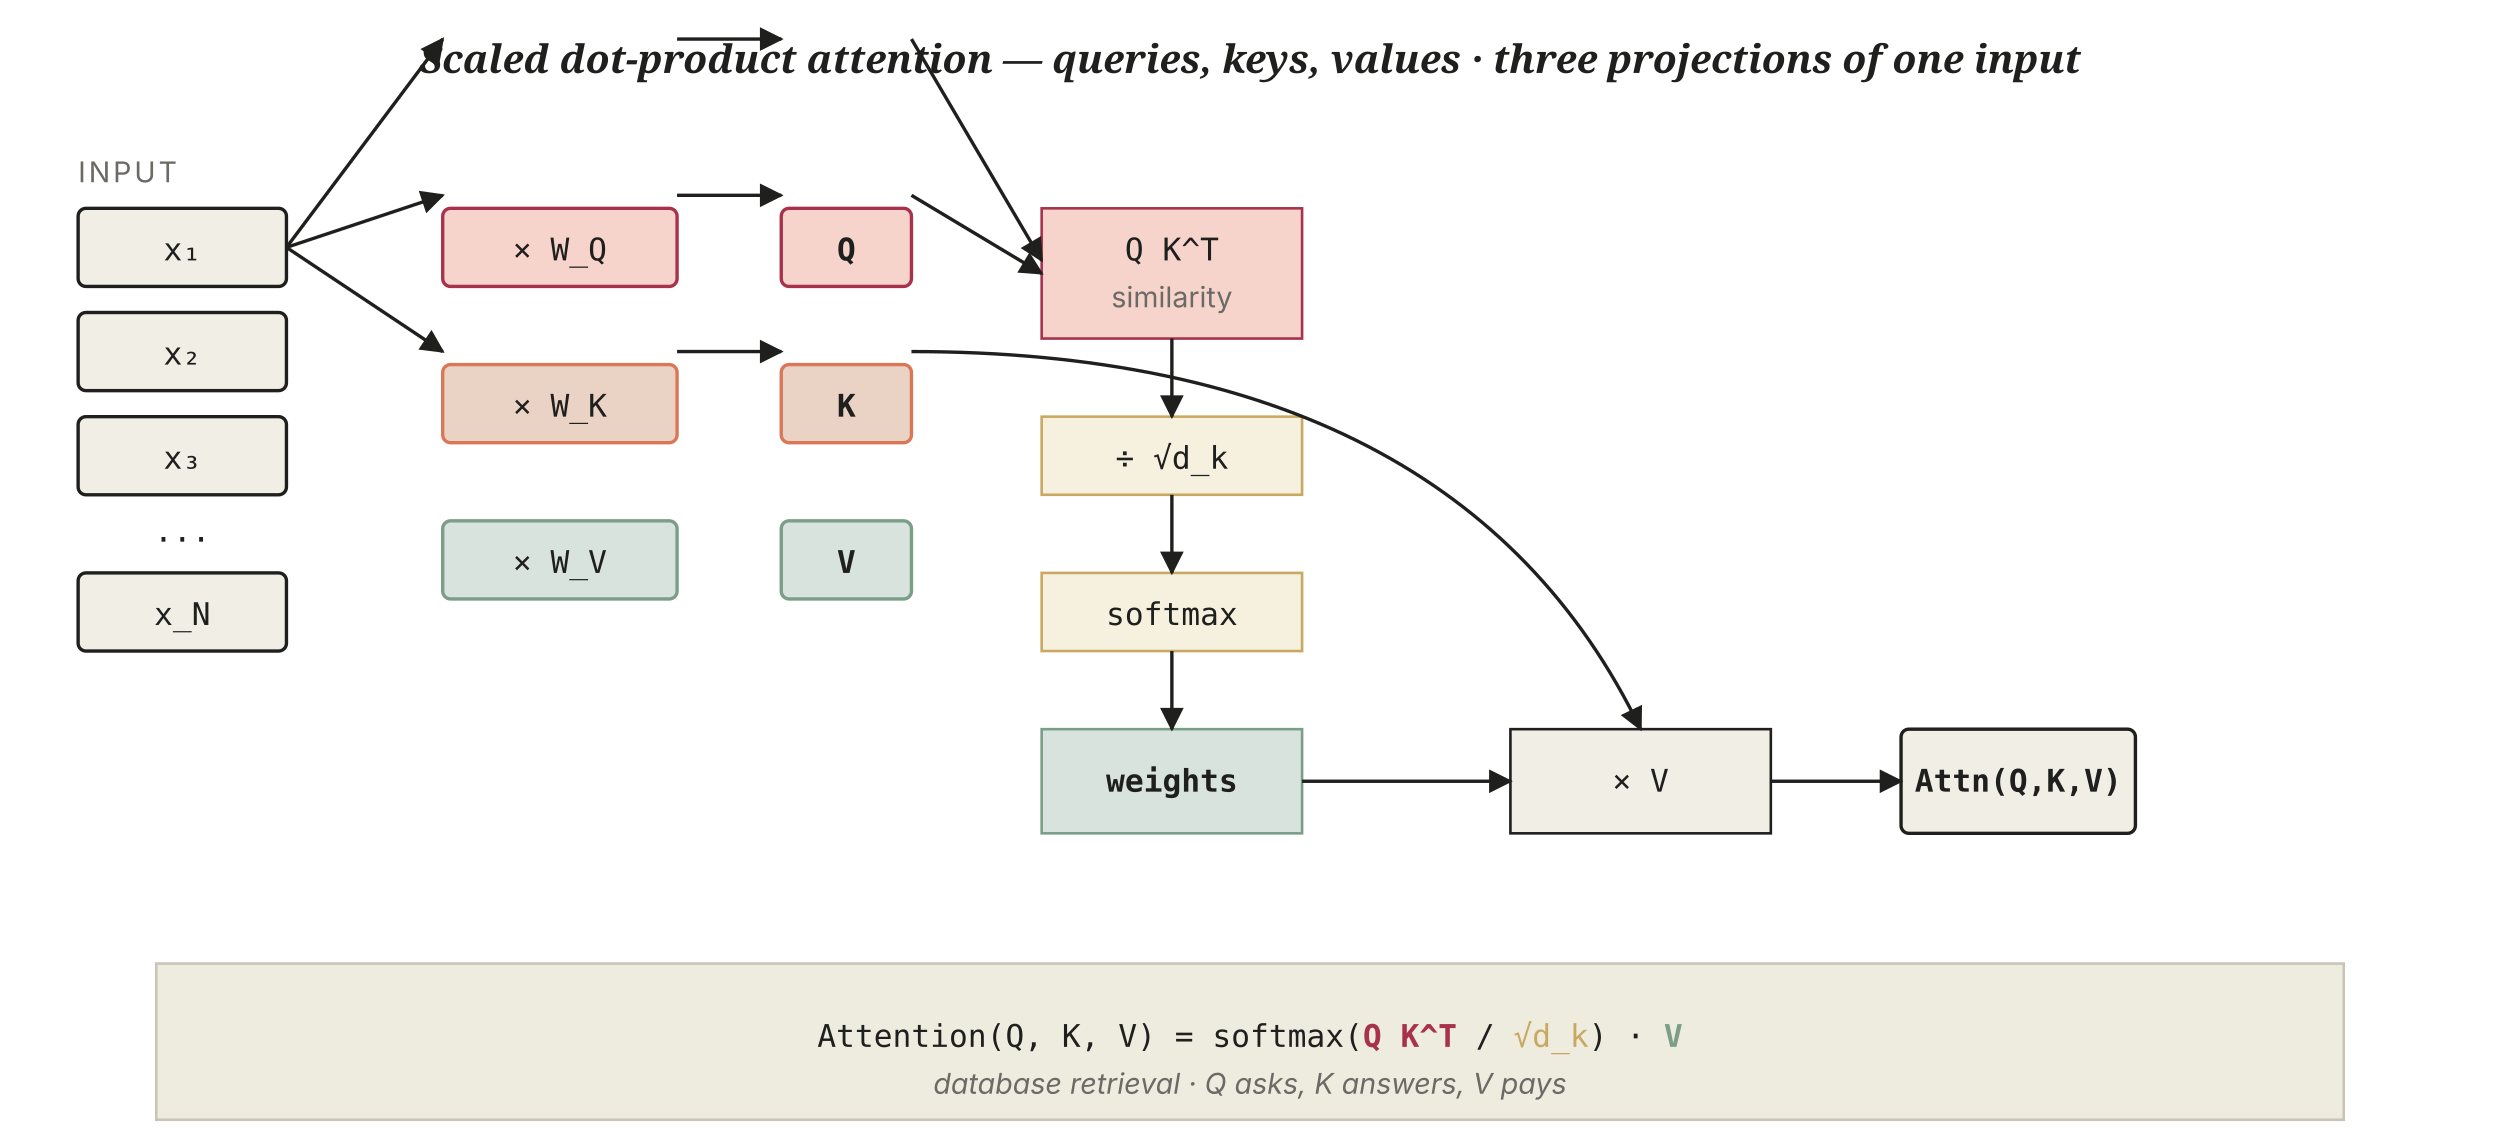
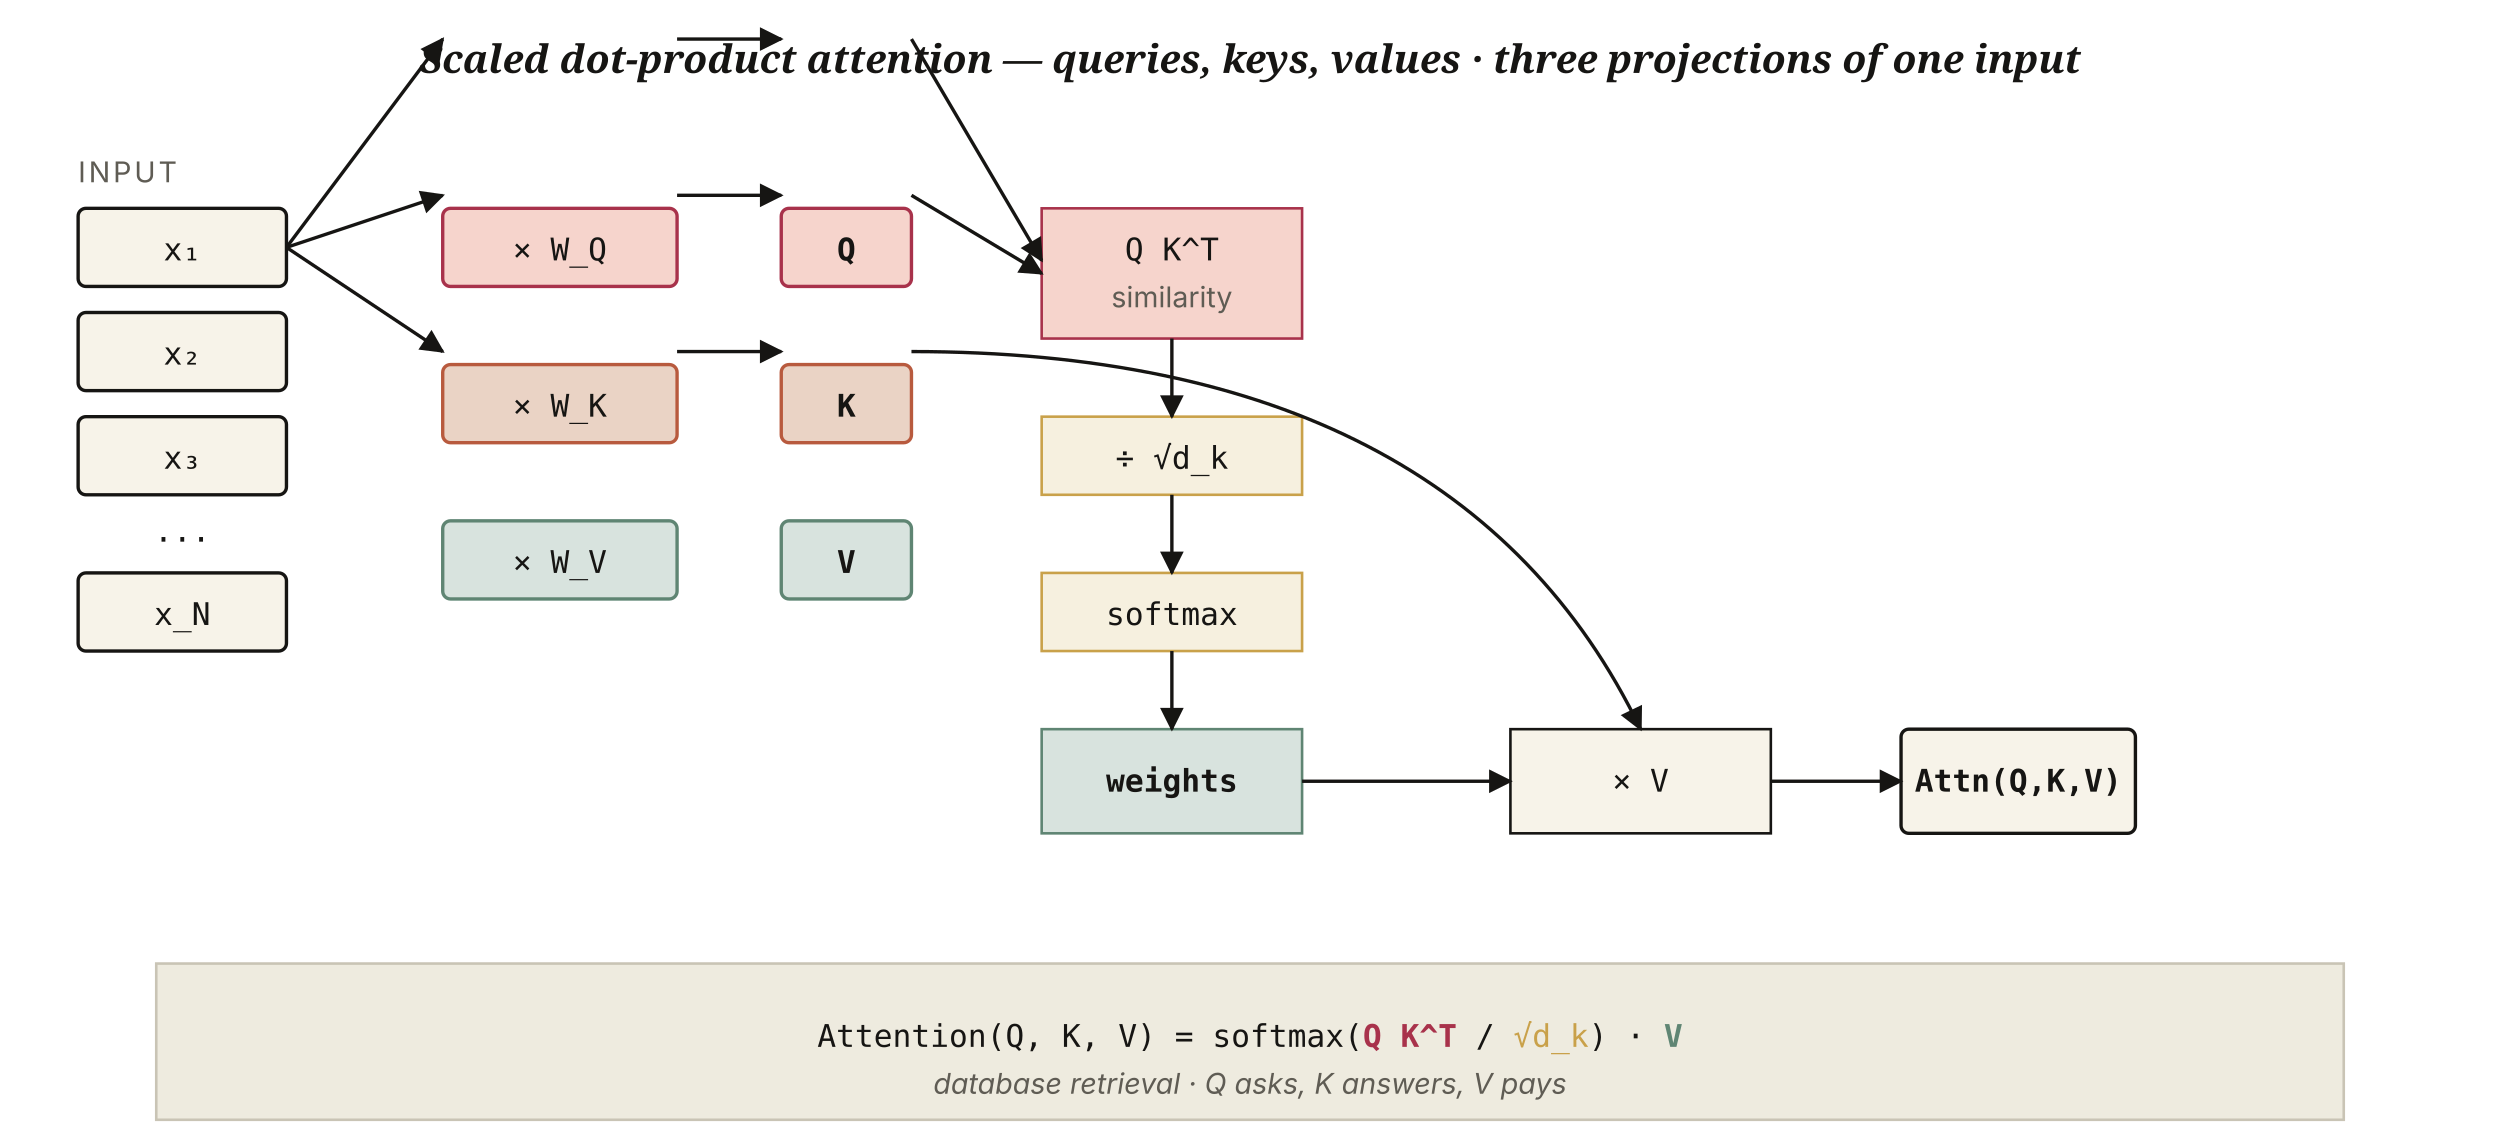
- <svg xmlns="http://www.w3.org/2000/svg" viewBox="0 0 960 440" font-family="Fraunces, Georgia, serif">
+ <svg xmlns="http://www.w3.org/2000/svg" viewBox="0 0 960 440" font-family="EB Garamond, Georgia, serif">
  <defs>
    <style>
      .box-q  { fill:#F6D4CC; stroke:#A8324B; stroke-width:1.3; rx:3; ry:3; }
-       .box-k  { fill:#EAD3C5; stroke:#D97757; stroke-width:1.3; rx:3; ry:3; }
-       .box-v  { fill:#D8E3DE; stroke:#7B9E89; stroke-width:1.3; rx:3; ry:3; }
-       .box    { fill:#F0EEE5; stroke:#1F1F1E; stroke-width:1.3; rx:3; ry:3; }
-       .ink    { stroke:#1F1F1E; fill:none; stroke-width:1.3; }
-       .mono   { font-family:'JetBrains Mono', monospace; font-size:12px; fill:#1F1F1E; }
-       .mut    { fill:#6B6A65; font-size:11px; font-family:Inter, sans-serif; }
-       .ttl    { fill:#1F1F1E; font-size:15px; font-weight:600; font-style:italic; }
-       .tag    { fill:#6B6A65; font-size:11px; letter-spacing:0.1em; text-transform:uppercase; font-family:Inter, sans-serif; }
+       .box-k  { fill:#EAD3C5; stroke:#B85A3E; stroke-width:1.3; rx:3; ry:3; }
+       .box-v  { fill:#D8E3DE; stroke:#5F8573; stroke-width:1.3; rx:3; ry:3; }
+       .box    { fill:#F7F3E9; stroke:#161513; stroke-width:1.3; rx:3; ry:3; }
+       .ink    { stroke:#161513; fill:none; stroke-width:1.3; }
+       .mono   { font-family:'JetBrains Mono', monospace; font-size:12px; fill:#161513; }
+       .mut    { fill:#5F5C54; font-size:11px; font-family:Inter, sans-serif; }
+       .ttl    { fill:#161513; font-size:15px; font-weight:600; font-style:italic; }
+       .tag    { fill:#5F5C54; font-size:11px; letter-spacing:0.1em; text-transform:uppercase; font-family:Inter, sans-serif; }
    </style>
    <marker id="qa-a" viewBox="0 0 10 10" refX="9" refY="5" markerWidth="7" markerHeight="7" orient="auto">
-       <path d="M0,0 L10,5 L0,10 z" fill="#1F1F1E" />
+       <path d="M0,0 L10,5 L0,10 z" fill="#161513" />
    </marker>
  </defs>
  <text x="480" y="28" text-anchor="middle" class="ttl">Scaled dot-product attention — queries, keys, values · three projections of one input</text>
  <g transform="translate(30, 80)">
    <text x="0" y="-10" class="tag">INPUT</text>
    <rect class="box" x="0" y="0" width="80" height="30" />
    <text x="40" y="20" text-anchor="middle" class="mono">x₁</text>
    <rect class="box" x="0" y="40" width="80" height="30" />
    <text x="40" y="60" text-anchor="middle" class="mono">x₂</text>
    <rect class="box" x="0" y="80" width="80" height="30" />
    <text x="40" y="100" text-anchor="middle" class="mono">x₃</text>
    <text x="40" y="128" text-anchor="middle" class="mono">...</text>
    <rect class="box" x="0" y="140" width="80" height="30" />
    <text x="40" y="160" text-anchor="middle" class="mono">x_N</text>
  </g>
  <g transform="translate(170, 80)">
    <rect class="box-q" x="0" y="0" width="90" height="30" />
    <text x="45" y="20" text-anchor="middle" class="mono" fill="#A8324B">× W_Q</text>
    <rect class="box-k" x="0" y="60" width="90" height="30" />
-     <text x="45" y="80" text-anchor="middle" class="mono" fill="#D97757">× W_K</text>
+     <text x="45" y="80" text-anchor="middle" class="mono" fill="#B85A3E">× W_K</text>
    <rect class="box-v" x="0" y="120" width="90" height="30" />
-     <text x="45" y="140" text-anchor="middle" class="mono" fill="#7B9E89">× W_V</text>
+     <text x="45" y="140" text-anchor="middle" class="mono" fill="#5F8573">× W_V</text>
  </g>
  <g class="ink" marker-end="url(#qa-a)">
    <line x1="110" y1="95" x2="170" y2="15" />
    <line x1="110" y1="95" x2="170" y2="75" />
    <line x1="110" y1="95" x2="170" y2="135" />
  </g>
  <g transform="translate(300, 80)">
    <rect class="box-q" x="0" y="0" width="50" height="30" />
    <text x="25" y="20" text-anchor="middle" class="mono" fill="#A8324B" font-weight="600">Q</text>
    <rect class="box-k" x="0" y="60" width="50" height="30" />
-     <text x="25" y="80" text-anchor="middle" class="mono" fill="#D97757" font-weight="600">K</text>
+     <text x="25" y="80" text-anchor="middle" class="mono" fill="#B85A3E" font-weight="600">K</text>
    <rect class="box-v" x="0" y="120" width="50" height="30" />
-     <text x="25" y="140" text-anchor="middle" class="mono" fill="#7B9E89" font-weight="600">V</text>
+     <text x="25" y="140" text-anchor="middle" class="mono" fill="#5F8573" font-weight="600">V</text>
  </g>
  <g class="ink" marker-end="url(#qa-a)">
    <line x1="260" y1="15" x2="300" y2="15" />
    <line x1="260" y1="75" x2="300" y2="75" />
    <line x1="260" y1="135" x2="300" y2="135" />
  </g>
  <g transform="translate(400, 80)">
    <rect x="0" y="0" width="100" height="50" fill="#F6D4CC" stroke="#A8324B" />
    <text x="50" y="20" text-anchor="middle" class="mono" fill="#A8324B">Q K^T</text>
    <text x="50" y="38" text-anchor="middle" class="mut" fill="#A8324B">similarity</text>
  </g>
  <g class="ink" marker-end="url(#qa-a)">
    <line x1="350" y1="15" x2="400" y2="100" />
    <line x1="350" y1="75" x2="400" y2="105" />
  </g>
  <g transform="translate(400, 160)">
-     <rect x="0" y="0" width="100" height="30" fill="#F6F0DF" stroke="#C9A961" />
-     <text x="50" y="20" text-anchor="middle" class="mono" fill="#C9A961">÷ √d_k</text>
+     <rect x="0" y="0" width="100" height="30" fill="#F6F0DF" stroke="#C9A14A" />
+     <text x="50" y="20" text-anchor="middle" class="mono" fill="#C9A14A">÷ √d_k</text>
  </g>
  <line x1="450" y1="130" x2="450" y2="160" class="ink" marker-end="url(#qa-a)" />
  <g transform="translate(400, 220)">
-     <rect x="0" y="0" width="100" height="30" fill="#F6F0DF" stroke="#C9A961" />
-     <text x="50" y="20" text-anchor="middle" class="mono" fill="#C9A961">softmax</text>
+     <rect x="0" y="0" width="100" height="30" fill="#F6F0DF" stroke="#C9A14A" />
+     <text x="50" y="20" text-anchor="middle" class="mono" fill="#C9A14A">softmax</text>
  </g>
  <line x1="450" y1="190" x2="450" y2="220" class="ink" marker-end="url(#qa-a)" />
  <g transform="translate(400, 280)">
-     <rect x="0" y="0" width="100" height="40" fill="#D8E3DE" stroke="#7B9E89" />
-     <text x="50" y="24" text-anchor="middle" class="mono" fill="#7B9E89" font-weight="600">weights</text>
+     <rect x="0" y="0" width="100" height="40" fill="#D8E3DE" stroke="#5F8573" />
+     <text x="50" y="24" text-anchor="middle" class="mono" fill="#5F8573" font-weight="600">weights</text>
  </g>
  <line x1="450" y1="250" x2="450" y2="280" class="ink" marker-end="url(#qa-a)" />
  <g transform="translate(580, 280)">
-     <rect x="0" y="0" width="100" height="40" fill="#F0EEE5" stroke="#1F1F1E" />
+     <rect x="0" y="0" width="100" height="40" fill="#F7F3E9" stroke="#161513" />
    <text x="50" y="24" text-anchor="middle" class="mono">× V</text>
  </g>
  <line x1="500" y1="300" x2="580" y2="300" class="ink" marker-end="url(#qa-a)" />
-   <path d="M 350 135 Q 560 135 630 280" class="ink" fill="none" stroke="#7B9E89" marker-end="url(#qa-a)" />
+   <path d="M 350 135 Q 560 135 630 280" class="ink" fill="none" stroke="#5F8573" marker-end="url(#qa-a)" />
  <g transform="translate(730, 280)">
    <rect class="box" x="0" y="0" width="90" height="40" />
    <text x="45" y="24" text-anchor="middle" class="mono" font-weight="600">Attn(Q,K,V)</text>
  </g>
  <line x1="680" y1="300" x2="730" y2="300" class="ink" marker-end="url(#qa-a)" />
  <g transform="translate(60, 370)">
    <rect x="0" y="0" width="840" height="60" fill="#EEEBDF" stroke="#C9C4B5" />
    <text x="420" y="32" text-anchor="middle" class="mono" font-size="16">
-       Attention(Q, K, V)  =  softmax(<tspan fill="#A8324B" font-weight="600">Q K^T</tspan> / <tspan fill="#C9A961">√d_k</tspan>) · <tspan fill="#7B9E89" font-weight="600">V</tspan>
+       Attention(Q, K, V)  =  softmax(<tspan fill="#A8324B" font-weight="600">Q K^T</tspan> / <tspan fill="#C9A14A">√d_k</tspan>) · <tspan fill="#5F8573" font-weight="600">V</tspan>
    </text>
    <text x="420" y="50" text-anchor="middle" class="mut" font-style="italic">database retrieval · Q asks, K answers, V pays</text>
  </g>
</svg>
